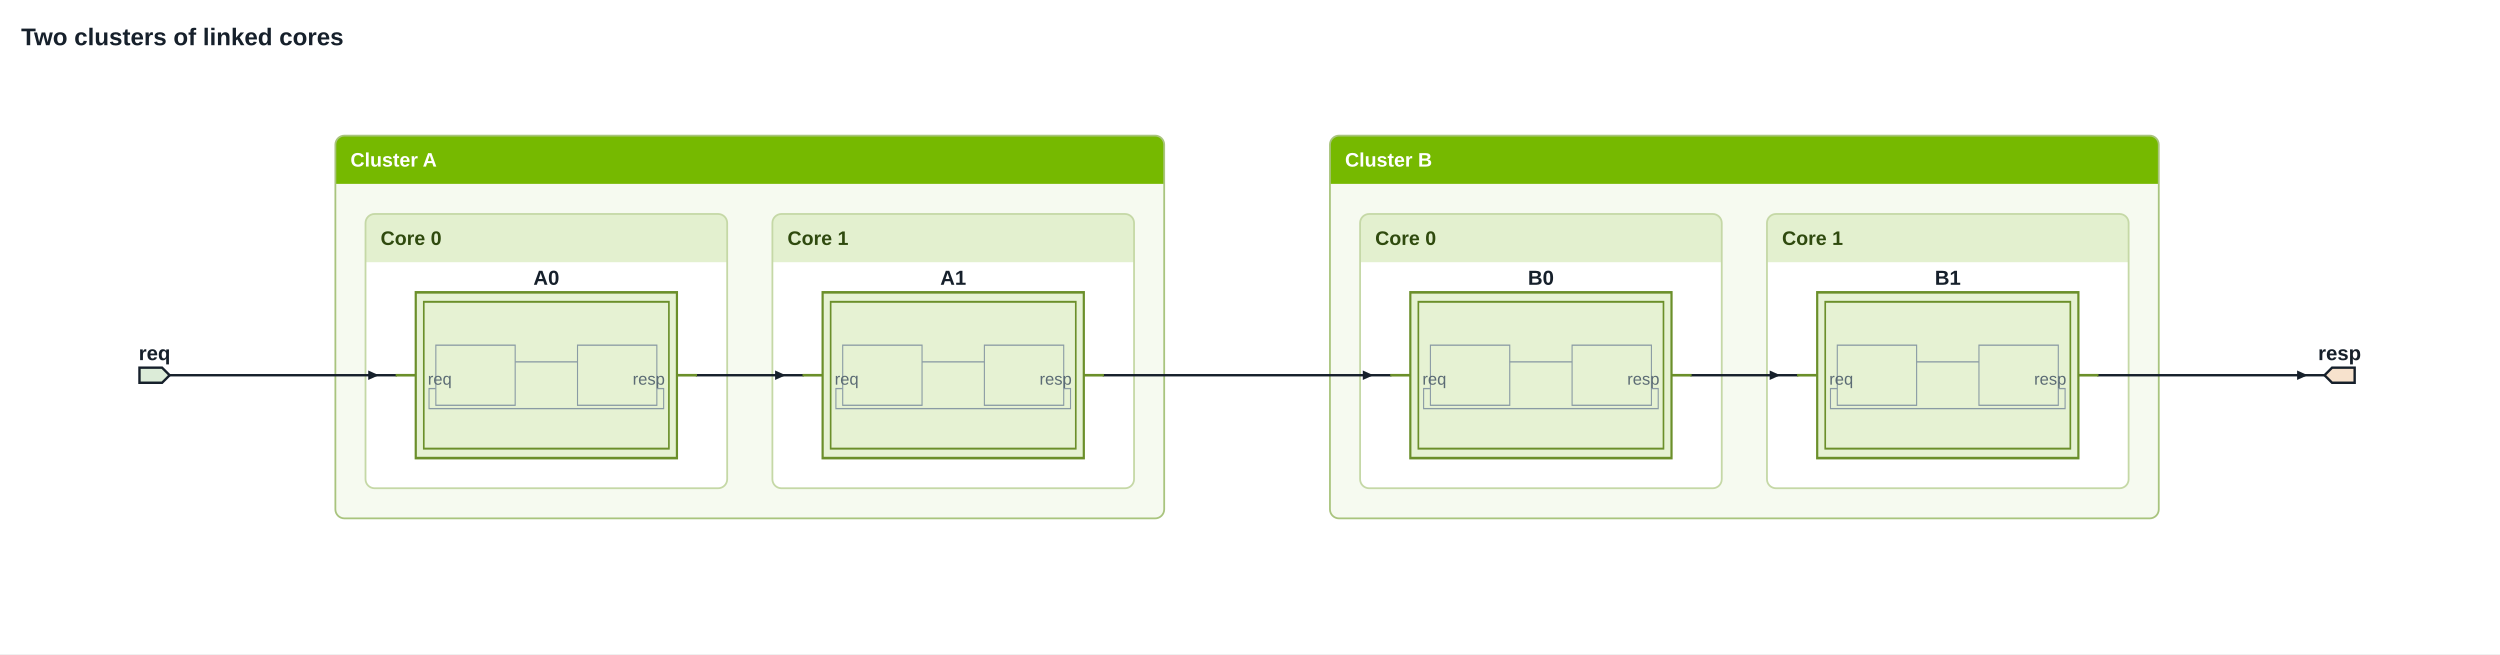
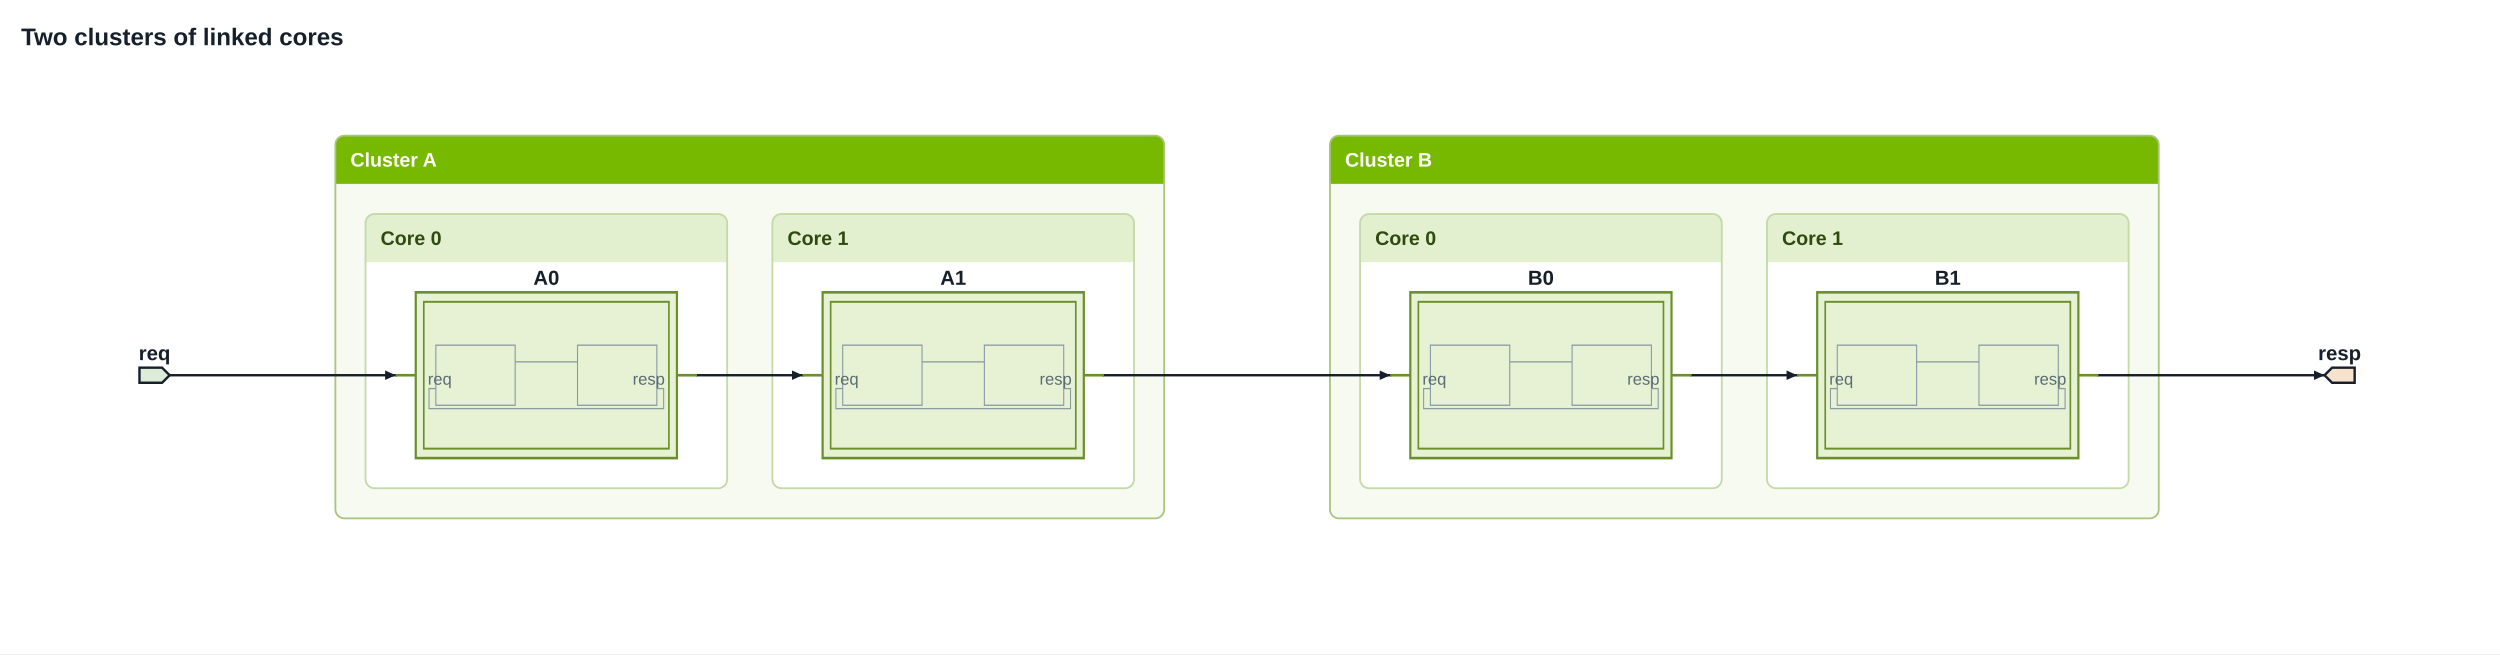
<svg xmlns="http://www.w3.org/2000/svg" width="1659" height="434" viewBox="0 0 1659 434" font-family="'IBM Plex Sans','IBM Plex Sans Text',Arial,Helvetica,sans-serif">
  <rect x="0" y="0" width="1659" height="434" fill="#ffffff" />
  <g class="dl-containers">
    <g class="dl-container" data-id="cl_a">
      <rect class="dl-container-body" x="222.555" y="90" width="550" height="254" rx="6" fill="#f6faf0" stroke="none" />
      <path class="dl-container-header" d="M222.555 122 V96 A6 6 0 0 1 228.555 90 H766.555 A6 6 0 0 1 772.555 96 V122 Z" fill="#76b900" />
      <rect class="dl-container-edge" x="222.555" y="90" width="550" height="254" rx="6" fill="none" stroke="#a9c47e" stroke-width="1.2" />
      <text class="dl-container-title" x="232.555" y="110.55" font-family="'IBM Plex Sans','IBM Plex Sans Text',Arial,Helvetica,sans-serif" font-size="13" font-weight="600" fill="#ffffff">Cluster A</text>
    </g>
    <g class="dl-container" data-id="cl_a_c0">
      <rect class="dl-container-body" x="242.555" y="142" width="240" height="182" rx="6" fill="#ffffff" stroke="none" />
      <path class="dl-container-header" d="M242.555 174 V148 A6 6 0 0 1 248.555 142 H476.555 A6 6 0 0 1 482.555 148 V174 Z" fill="#e3f0cf" />
      <rect class="dl-container-edge" x="242.555" y="142" width="240" height="182" rx="6" fill="none" stroke="#c5d8a6" stroke-width="1.2" />
      <text class="dl-container-title" x="252.555" y="162.55" font-family="'IBM Plex Sans','IBM Plex Sans Text',Arial,Helvetica,sans-serif" font-size="13" font-weight="600" fill="#2f4a0e">Core 0</text>
    </g>
    <g class="dl-container" data-id="cl_a_c1">
      <rect class="dl-container-body" x="512.555" y="142" width="240" height="182" rx="6" fill="#ffffff" stroke="none" />
      <path class="dl-container-header" d="M512.555 174 V148 A6 6 0 0 1 518.555 142 H746.555 A6 6 0 0 1 752.555 148 V174 Z" fill="#e3f0cf" />
      <rect class="dl-container-edge" x="512.555" y="142" width="240" height="182" rx="6" fill="none" stroke="#c5d8a6" stroke-width="1.2" />
      <text class="dl-container-title" x="522.555" y="162.55" font-family="'IBM Plex Sans','IBM Plex Sans Text',Arial,Helvetica,sans-serif" font-size="13" font-weight="600" fill="#2f4a0e">Core 1</text>
    </g>
    <g class="dl-container" data-id="cl_b">
      <rect class="dl-container-body" x="882.555" y="90" width="550" height="254" rx="6" fill="#f6faf0" stroke="none" />
      <path class="dl-container-header" d="M882.555 122 V96 A6 6 0 0 1 888.555 90 H1426.555 A6 6 0 0 1 1432.555 96 V122 Z" fill="#76b900" />
      <rect class="dl-container-edge" x="882.555" y="90" width="550" height="254" rx="6" fill="none" stroke="#a9c47e" stroke-width="1.2" />
      <text class="dl-container-title" x="892.555" y="110.55" font-family="'IBM Plex Sans','IBM Plex Sans Text',Arial,Helvetica,sans-serif" font-size="13" font-weight="600" fill="#ffffff">Cluster B</text>
    </g>
    <g class="dl-container" data-id="cl_b_c0">
      <rect class="dl-container-body" x="902.555" y="142" width="240" height="182" rx="6" fill="#ffffff" stroke="none" />
      <path class="dl-container-header" d="M902.555 174 V148 A6 6 0 0 1 908.555 142 H1136.555 A6 6 0 0 1 1142.555 148 V174 Z" fill="#e3f0cf" />
      <rect class="dl-container-edge" x="902.555" y="142" width="240" height="182" rx="6" fill="none" stroke="#c5d8a6" stroke-width="1.2" />
      <text class="dl-container-title" x="912.555" y="162.55" font-family="'IBM Plex Sans','IBM Plex Sans Text',Arial,Helvetica,sans-serif" font-size="13" font-weight="600" fill="#2f4a0e">Core 0</text>
    </g>
    <g class="dl-container" data-id="cl_b_c1">
      <rect class="dl-container-body" x="1172.555" y="142" width="240" height="182" rx="6" fill="#ffffff" stroke="none" />
      <path class="dl-container-header" d="M1172.555 174 V148 A6 6 0 0 1 1178.555 142 H1406.555 A6 6 0 0 1 1412.555 148 V174 Z" fill="#e3f0cf" />
      <rect class="dl-container-edge" x="1172.555" y="142" width="240" height="182" rx="6" fill="none" stroke="#c5d8a6" stroke-width="1.2" />
      <text class="dl-container-title" x="1182.555" y="162.55" font-family="'IBM Plex Sans','IBM Plex Sans Text',Arial,Helvetica,sans-serif" font-size="13" font-weight="600" fill="#2f4a0e">Core 1</text>
    </g>
  </g>
  <g class="dl-shapes">
</g>
  <g class="dl-nets">
    <path class="dl-net" data-id="n_in" d="M112.555 249 L262.555 249" fill="none" stroke="#16202b" stroke-width="1.6" stroke-linejoin="miter" stroke-linecap="square" />
    <path class="dl-net" data-id="n_a" d="M462.555 249 L532.555 249" fill="none" stroke="#16202b" stroke-width="1.6" stroke-linejoin="miter" stroke-linecap="square" />
    <path class="dl-net" data-id="n_ab" d="M732.555 249 L922.555 249" fill="none" stroke="#16202b" stroke-width="1.6" stroke-linejoin="miter" stroke-linecap="square" />
    <path class="dl-net" data-id="n_b" d="M1122.555 249 L1192.555 249" fill="none" stroke="#16202b" stroke-width="1.6" stroke-linejoin="miter" stroke-linecap="square" />
    <path class="dl-net" data-id="n_out" d="M1392.555 249 L1542.555 249" fill="none" stroke="#16202b" stroke-width="1.6" stroke-linejoin="miter" stroke-linecap="square" />
-     <polygon points="251.355,249 244.355,252.15 244.355,245.85" fill="#16202b" />
-     <polygon points="521.355,249 514.355,252.15 514.355,245.85" fill="#16202b" />
-     <polygon points="911.355,249 904.355,252.15 904.355,245.85" fill="#16202b" />
-     <polygon points="1181.355,249 1174.355,252.15 1174.355,245.85" fill="#16202b" />
-     <polygon points="1531.355,249 1524.355,252.15 1524.355,245.85" fill="#16202b" />
+     <polygon points="262.555,249 255.555,252.15 255.555,245.85" fill="#16202b" />
+     <polygon points="532.555,249 525.555,252.15 525.555,245.85" fill="#16202b" />
+     <polygon points="922.555,249 915.555,252.15 915.555,245.85" fill="#16202b" />
+     <polygon points="1192.555,249 1185.555,252.15 1185.555,245.85" fill="#16202b" />
+     <polygon points="1542.555,249 1535.555,252.15 1535.555,245.85" fill="#16202b" />
  </g>
  <g class="dl-cells">
    <g class="dl-cell" data-id="u_a0" data-type="sheet" transform="matrix(1.3333,0,0,1.5714,262.555,194)">
      <rect x="10" y="0" width="130" height="70" fill="#e6f2d3" stroke="#6b8f2a" stroke-width="1.102" />
      <rect x="14" y="4" width="122" height="62" fill="none" stroke="#6b8f2a" stroke-width="0.826" />
      <line x1="0" y1="35" x2="10" y2="35" stroke="#6b8f2a" stroke-width="1.102" />
      <line x1="150" y1="35" x2="140" y2="35" stroke="#6b8f2a" stroke-width="1.102" />
      <rect x="20" y="22.308" width="39.487" height="25.385" fill="none" stroke="#8a9ba4" stroke-width="0.551" />
      <rect x="90.513" y="22.308" width="39.487" height="25.385" fill="none" stroke="#8a9ba4" stroke-width="0.551" />
      <path d="M59.487 29.359 L90.513 29.359" fill="none" stroke="#8a9ba4" stroke-width="0.551" />
      <path d="M130.0 40.641 L133.385 40.641 L133.385 49.103 L16.615 49.103 L16.615 40.641 L20.0 40.641" fill="none" stroke="#8a9ba4" stroke-width="0.551" />
    </g>
    <text x="283.888" y="255.286" text-anchor="start" font-family="'IBM Plex Sans','IBM Plex Sans Text',Arial,Helvetica,sans-serif" font-size="11" fill="#5b6b74">req</text>
    <text x="441.222" y="255.286" text-anchor="end" font-family="'IBM Plex Sans','IBM Plex Sans Text',Arial,Helvetica,sans-serif" font-size="11" fill="#5b6b74">resp</text>
    <text x="362.555" y="189" text-anchor="middle" font-family="'IBM Plex Sans','IBM Plex Sans Text',Arial,Helvetica,sans-serif" font-size="13.5" font-weight="600" fill="#16202b">A0</text>
    <g class="dl-cell" data-id="u_a1" data-type="sheet" transform="matrix(1.3333,0,0,1.5714,532.555,194)">
      <rect x="10" y="0" width="130" height="70" fill="#e6f2d3" stroke="#6b8f2a" stroke-width="1.102" />
      <rect x="14" y="4" width="122" height="62" fill="none" stroke="#6b8f2a" stroke-width="0.826" />
      <line x1="0" y1="35" x2="10" y2="35" stroke="#6b8f2a" stroke-width="1.102" />
      <line x1="150" y1="35" x2="140" y2="35" stroke="#6b8f2a" stroke-width="1.102" />
      <rect x="20" y="22.308" width="39.487" height="25.385" fill="none" stroke="#8a9ba4" stroke-width="0.551" />
      <rect x="90.513" y="22.308" width="39.487" height="25.385" fill="none" stroke="#8a9ba4" stroke-width="0.551" />
      <path d="M59.487 29.359 L90.513 29.359" fill="none" stroke="#8a9ba4" stroke-width="0.551" />
      <path d="M130.0 40.641 L133.385 40.641 L133.385 49.103 L16.615 49.103 L16.615 40.641 L20.0 40.641" fill="none" stroke="#8a9ba4" stroke-width="0.551" />
    </g>
    <text x="553.888" y="255.286" text-anchor="start" font-family="'IBM Plex Sans','IBM Plex Sans Text',Arial,Helvetica,sans-serif" font-size="11" fill="#5b6b74">req</text>
    <text x="711.222" y="255.286" text-anchor="end" font-family="'IBM Plex Sans','IBM Plex Sans Text',Arial,Helvetica,sans-serif" font-size="11" fill="#5b6b74">resp</text>
    <text x="632.555" y="189" text-anchor="middle" font-family="'IBM Plex Sans','IBM Plex Sans Text',Arial,Helvetica,sans-serif" font-size="13.5" font-weight="600" fill="#16202b">A1</text>
    <g class="dl-cell" data-id="u_b0" data-type="sheet" transform="matrix(1.3333,0,0,1.5714,922.555,194)">
      <rect x="10" y="0" width="130" height="70" fill="#e6f2d3" stroke="#6b8f2a" stroke-width="1.102" />
      <rect x="14" y="4" width="122" height="62" fill="none" stroke="#6b8f2a" stroke-width="0.826" />
      <line x1="0" y1="35" x2="10" y2="35" stroke="#6b8f2a" stroke-width="1.102" />
      <line x1="150" y1="35" x2="140" y2="35" stroke="#6b8f2a" stroke-width="1.102" />
      <rect x="20" y="22.308" width="39.487" height="25.385" fill="none" stroke="#8a9ba4" stroke-width="0.551" />
      <rect x="90.513" y="22.308" width="39.487" height="25.385" fill="none" stroke="#8a9ba4" stroke-width="0.551" />
      <path d="M59.487 29.359 L90.513 29.359" fill="none" stroke="#8a9ba4" stroke-width="0.551" />
      <path d="M130.0 40.641 L133.385 40.641 L133.385 49.103 L16.615 49.103 L16.615 40.641 L20.0 40.641" fill="none" stroke="#8a9ba4" stroke-width="0.551" />
    </g>
    <text x="943.888" y="255.286" text-anchor="start" font-family="'IBM Plex Sans','IBM Plex Sans Text',Arial,Helvetica,sans-serif" font-size="11" fill="#5b6b74">req</text>
    <text x="1101.222" y="255.286" text-anchor="end" font-family="'IBM Plex Sans','IBM Plex Sans Text',Arial,Helvetica,sans-serif" font-size="11" fill="#5b6b74">resp</text>
    <text x="1022.555" y="189" text-anchor="middle" font-family="'IBM Plex Sans','IBM Plex Sans Text',Arial,Helvetica,sans-serif" font-size="13.5" font-weight="600" fill="#16202b">B0</text>
    <g class="dl-cell" data-id="u_b1" data-type="sheet" transform="matrix(1.3333,0,0,1.5714,1192.555,194)">
      <rect x="10" y="0" width="130" height="70" fill="#e6f2d3" stroke="#6b8f2a" stroke-width="1.102" />
      <rect x="14" y="4" width="122" height="62" fill="none" stroke="#6b8f2a" stroke-width="0.826" />
      <line x1="0" y1="35" x2="10" y2="35" stroke="#6b8f2a" stroke-width="1.102" />
      <line x1="150" y1="35" x2="140" y2="35" stroke="#6b8f2a" stroke-width="1.102" />
      <rect x="20" y="22.308" width="39.487" height="25.385" fill="none" stroke="#8a9ba4" stroke-width="0.551" />
      <rect x="90.513" y="22.308" width="39.487" height="25.385" fill="none" stroke="#8a9ba4" stroke-width="0.551" />
      <path d="M59.487 29.359 L90.513 29.359" fill="none" stroke="#8a9ba4" stroke-width="0.551" />
      <path d="M130.0 40.641 L133.385 40.641 L133.385 49.103 L16.615 49.103 L16.615 40.641 L20.0 40.641" fill="none" stroke="#8a9ba4" stroke-width="0.551" />
    </g>
    <text x="1213.888" y="255.286" text-anchor="start" font-family="'IBM Plex Sans','IBM Plex Sans Text',Arial,Helvetica,sans-serif" font-size="11" fill="#5b6b74">req</text>
    <text x="1371.222" y="255.286" text-anchor="end" font-family="'IBM Plex Sans','IBM Plex Sans Text',Arial,Helvetica,sans-serif" font-size="11" fill="#5b6b74">resp</text>
    <text x="1292.555" y="189" text-anchor="middle" font-family="'IBM Plex Sans','IBM Plex Sans Text',Arial,Helvetica,sans-serif" font-size="13.5" font-weight="600" fill="#16202b">B1</text>
    <g class="dl-cell" data-id="p_in" data-type="port_in" transform="matrix(1,0,0,1,92.555,244)">
      <path d="M0 0 H15 L20 5 L15 10 H0 Z" fill="#dcecd8" stroke="#16202b" stroke-width="1.6" />
    </g>
    <text x="102.555" y="239" text-anchor="middle" font-family="'IBM Plex Sans','IBM Plex Sans Text',Arial,Helvetica,sans-serif" font-size="13.5" font-weight="600" fill="#16202b">req</text>
    <g class="dl-cell" data-id="p_out" data-type="port_out" transform="matrix(1,0,0,1,1542.555,244)">
      <path d="M20 0 H5 L0 5 L5 10 H20 Z" fill="#f7e2cd" stroke="#16202b" stroke-width="1.6" />
    </g>
    <text x="1552.555" y="239" text-anchor="middle" font-family="'IBM Plex Sans','IBM Plex Sans Text',Arial,Helvetica,sans-serif" font-size="13.5" font-weight="600" fill="#16202b">resp</text>
  </g>
  <g class="dl-junctions">
</g>
  <text x="14" y="30" font-family="'IBM Plex Sans','IBM Plex Sans Text',Arial,Helvetica,sans-serif" font-size="16" font-weight="600" fill="#16202b">Two clusters of linked cores</text>
</svg>
